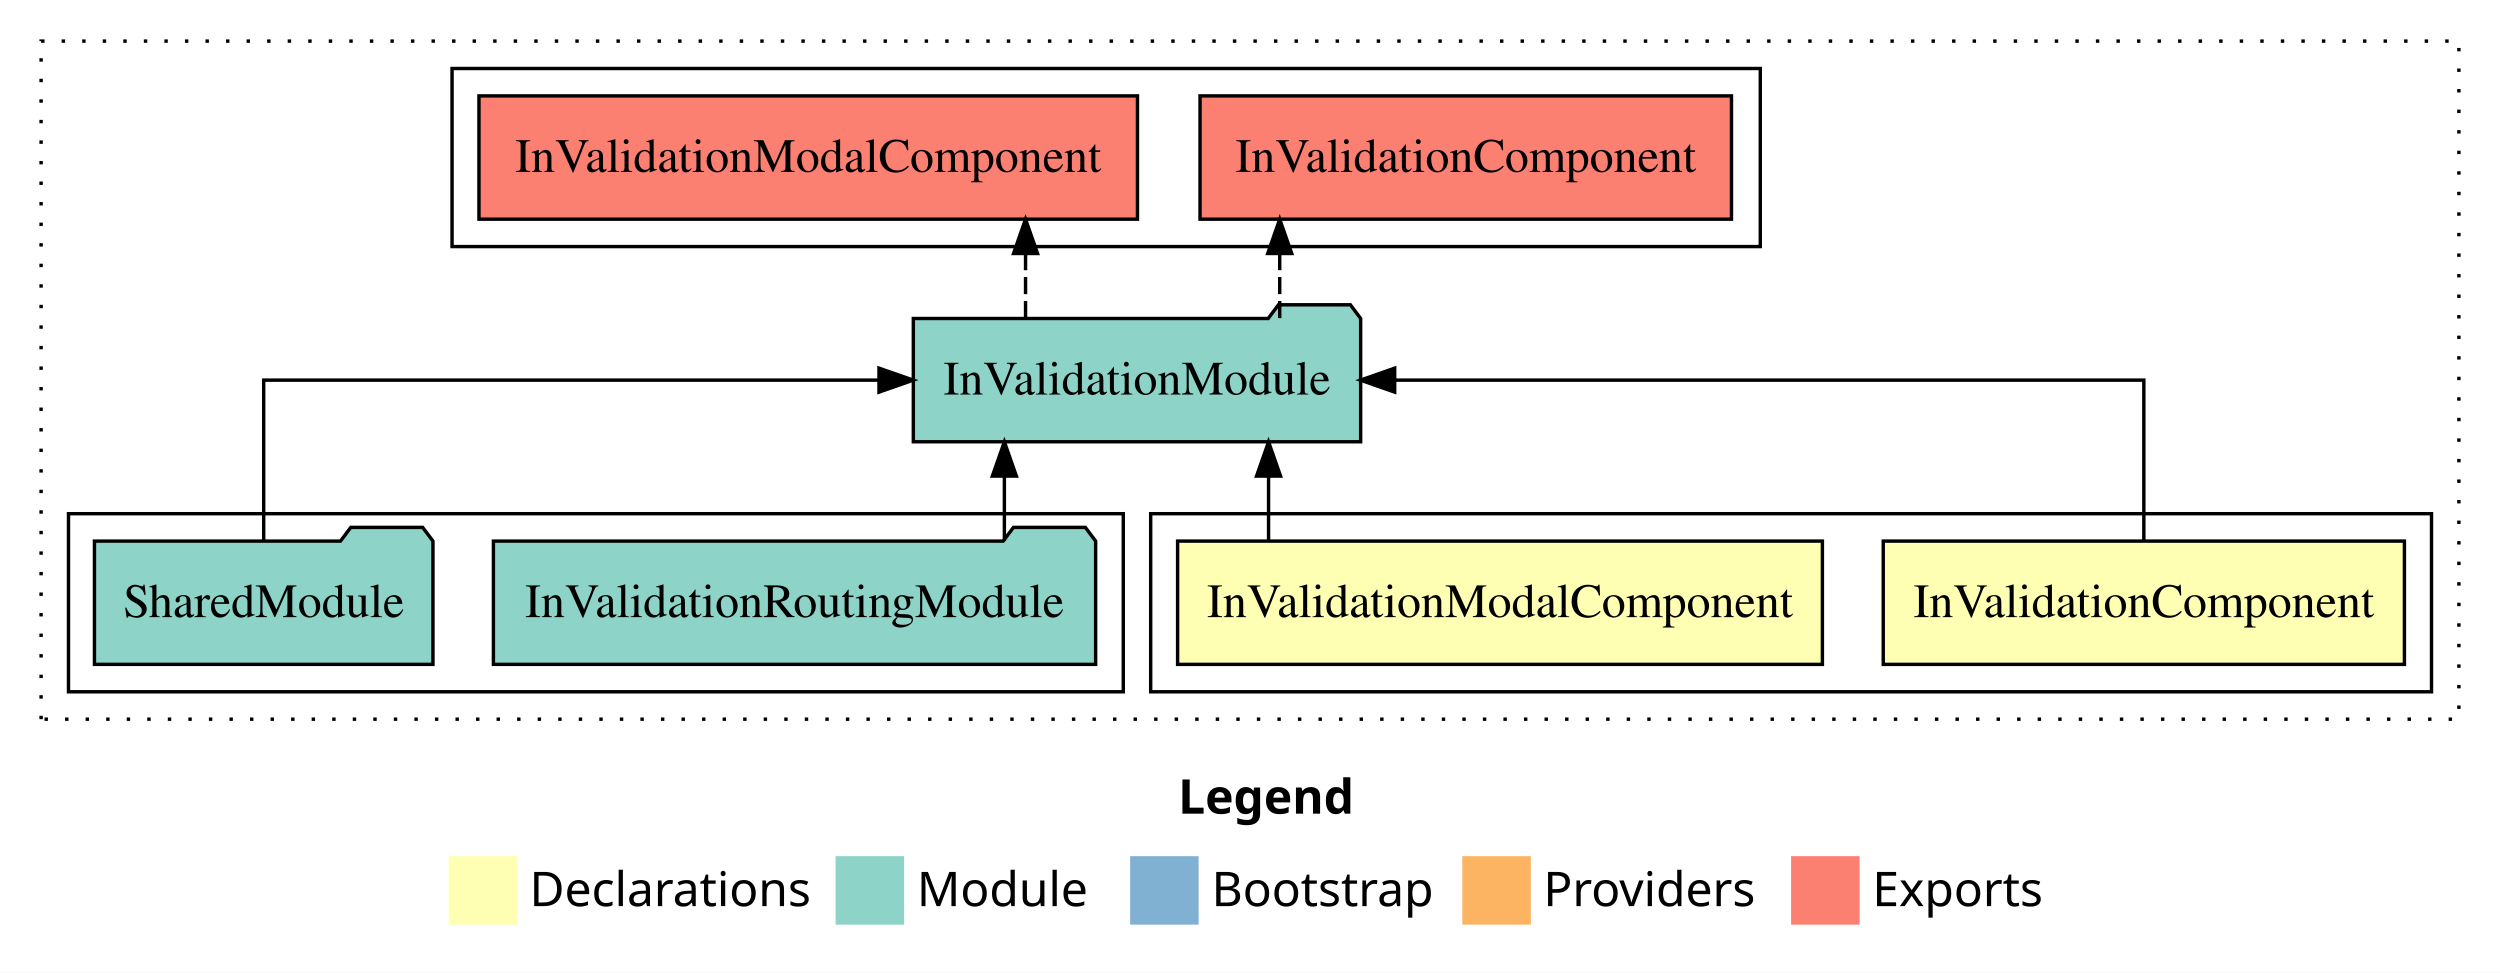
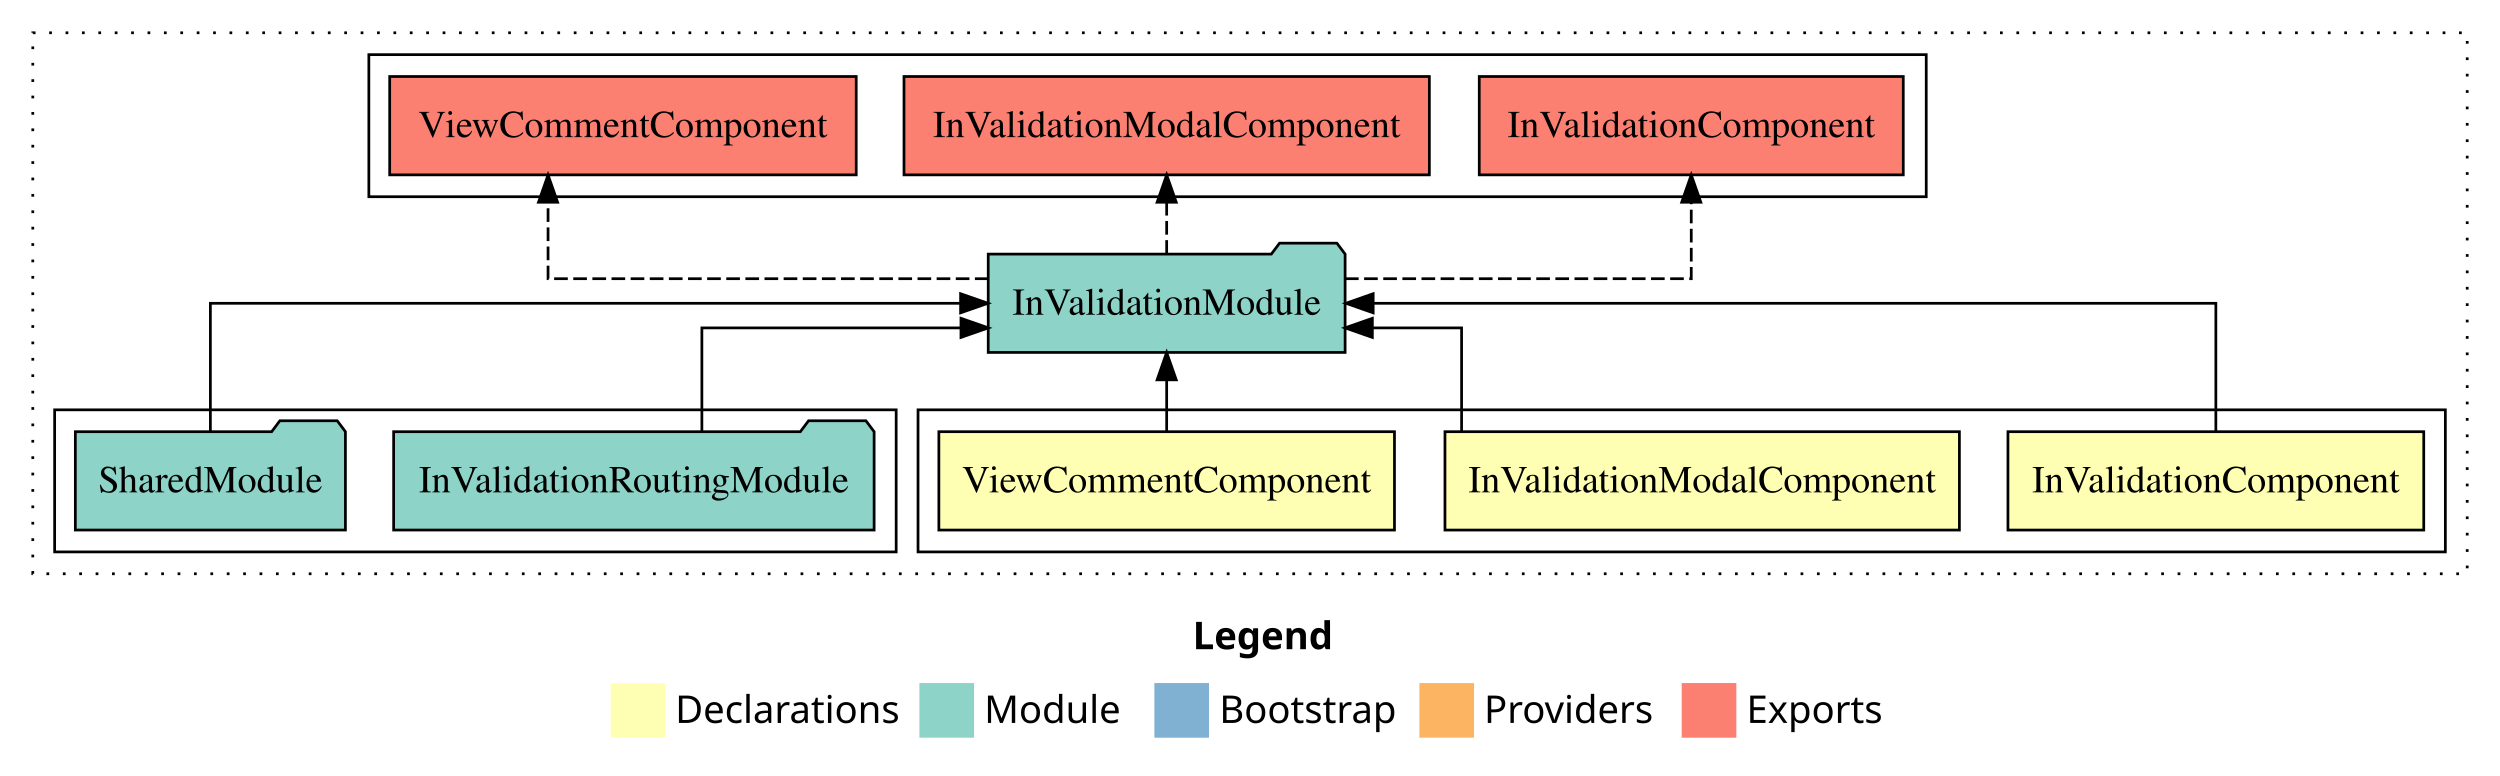
- <svg xmlns="http://www.w3.org/2000/svg" width="730pt" height="284pt" viewBox="0.00 0.00 730.00 284.00">
+ <svg xmlns="http://www.w3.org/2000/svg" width="915pt" height="284pt" viewBox="0.00 0.00 915.00 284.00">
  <g id="graph0" class="graph" transform="scale(1 1) rotate(0) translate(4 280)">
-     <polygon fill="#ffffff" stroke="transparent" points="-4,4 -4,-280 726,-280 726,4 -4,4" />
-     <text text-anchor="start" x="340.009" y="-42.4" font-family="sans-serif" font-weight="bold" font-size="14.00" fill="#000000">Legend</text>
-     <polygon fill="#ffffb3" stroke="transparent" points="127,-10 127,-30 147,-30 147,-10 127,-10" />
-     <text text-anchor="start" x="150.629" y="-15.4" font-family="sans-serif" font-size="14.00" fill="#000000">  Declarations</text>
-     <polygon fill="#8dd3c7" stroke="transparent" points="240,-10 240,-30 260,-30 260,-10 240,-10" />
-     <text text-anchor="start" x="263.725" y="-15.4" font-family="sans-serif" font-size="14.00" fill="#000000">  Module</text>
-     <polygon fill="#80b1d3" stroke="transparent" points="326,-10 326,-30 346,-30 346,-10 326,-10" />
-     <text text-anchor="start" x="349.781" y="-15.4" font-family="sans-serif" font-size="14.00" fill="#000000">  Bootstrap</text>
-     <polygon fill="#fdb462" stroke="transparent" points="423,-10 423,-30 443,-30 443,-10 423,-10" />
-     <text text-anchor="start" x="446.673" y="-15.4" font-family="sans-serif" font-size="14.00" fill="#000000">  Providers</text>
-     <polygon fill="#fb8072" stroke="transparent" points="519,-10 519,-30 539,-30 539,-10 519,-10" />
-     <text text-anchor="start" x="542.726" y="-15.4" font-family="sans-serif" font-size="14.00" fill="#000000">  Exports</text>
+     <polygon fill="#ffffff" stroke="transparent" points="-4,4 -4,-280 911,-280 911,4 -4,4" />
+     <text text-anchor="start" x="432.509" y="-42.4" font-family="sans-serif" font-weight="bold" font-size="14.00" fill="#000000">Legend</text>
+     <polygon fill="#ffffb3" stroke="transparent" points="219.5,-10 219.5,-30 239.5,-30 239.5,-10 219.5,-10" />
+     <text text-anchor="start" x="243.129" y="-15.4" font-family="sans-serif" font-size="14.00" fill="#000000">  Declarations</text>
+     <polygon fill="#8dd3c7" stroke="transparent" points="332.5,-10 332.5,-30 352.5,-30 352.5,-10 332.5,-10" />
+     <text text-anchor="start" x="356.225" y="-15.4" font-family="sans-serif" font-size="14.00" fill="#000000">  Module</text>
+     <polygon fill="#80b1d3" stroke="transparent" points="418.5,-10 418.5,-30 438.5,-30 438.5,-10 418.5,-10" />
+     <text text-anchor="start" x="442.281" y="-15.4" font-family="sans-serif" font-size="14.00" fill="#000000">  Bootstrap</text>
+     <polygon fill="#fdb462" stroke="transparent" points="515.5,-10 515.5,-30 535.5,-30 535.5,-10 515.5,-10" />
+     <text text-anchor="start" x="539.173" y="-15.4" font-family="sans-serif" font-size="14.00" fill="#000000">  Providers</text>
+     <polygon fill="#fb8072" stroke="transparent" points="611.5,-10 611.5,-30 631.5,-30 631.5,-10 611.5,-10" />
+     <text text-anchor="start" x="635.226" y="-15.4" font-family="sans-serif" font-size="14.00" fill="#000000">  Exports</text>
    <g id="clust1" class="cluster">
-       <polygon fill="none" stroke="#000000" stroke-dasharray="1,5" points="8,-70 8,-268 714,-268 714,-70 8,-70" />
+       <polygon fill="none" stroke="#000000" stroke-dasharray="1,5" points="8,-70 8,-268 899,-268 899,-70 8,-70" />
    </g>
    <g id="clust2" class="cluster">
-       <polygon fill="none" stroke="#000000" points="332,-78 332,-130 706,-130 706,-78 332,-78" />
+       <polygon fill="none" stroke="#000000" points="332,-78 332,-130 891,-130 891,-78 332,-78" />
    </g>
-     <g id="clust5" class="cluster">
+     <g id="clust6" class="cluster">
      <polygon fill="none" stroke="#000000" points="16,-78 16,-130 324,-130 324,-78 16,-78" />
    </g>
-     <g id="clust6" class="cluster">
-       <polygon fill="none" stroke="#000000" points="128,-208 128,-260 510,-260 510,-208 128,-208" />
+     <g id="clust7" class="cluster">
+       <polygon fill="none" stroke="#000000" points="131,-208 131,-260 701,-260 701,-208 131,-208" />
    </g>
    <g id="node1" class="node">
-       <polygon fill="#ffffb3" stroke="#000000" points="698.091,-122 545.909,-122 545.909,-86 698.091,-86 698.091,-122" />
-       <text text-anchor="middle" x="622" y="-99.8" font-family="Times,serif" font-size="14.00" fill="#000000">InValidationComponent</text>
+       <polygon fill="#ffffb3" stroke="#000000" points="883.091,-122 730.909,-122 730.909,-86 883.091,-86 883.091,-122" />
+       <text text-anchor="middle" x="807" y="-99.8" font-family="Times,serif" font-size="14.00" fill="#000000">InValidationComponent</text>
+     </g>
+     <g id="node4" class="node">
+       <polygon fill="#8dd3c7" stroke="#000000" points="488.309,-187 485.309,-191 464.309,-191 461.309,-187 357.691,-187 357.691,-151 488.309,-151 488.309,-187" />
+       <text text-anchor="middle" x="423" y="-164.8" font-family="Times,serif" font-size="14.00" fill="#000000">InValidationModule</text>
+     </g>
+     <g id="edge1" class="edge">
+       <path fill="none" stroke="#000000" d="M807,-122.106C807,-141.339 807,-169 807,-169 807,-169 498.576,-169 498.576,-169" />
+       <polygon fill="#000000" stroke="#000000" points="498.576,-165.5 488.576,-169 498.576,-172.5 498.576,-165.5" />
+     </g>
+     <g id="node2" class="node">
+       <polygon fill="#ffffb3" stroke="#000000" points="713.141,-122 524.859,-122 524.859,-86 713.141,-86 713.141,-122" />
+       <text text-anchor="middle" x="619" y="-99.8" font-family="Times,serif" font-size="14.00" fill="#000000">InValidationModalComponent</text>
+     </g>
+     <g id="edge2" class="edge">
+       <path fill="none" stroke="#000000" d="M530.942,-122.027C530.942,-138.398 530.942,-160 530.942,-160 530.942,-160 498.28,-160 498.28,-160" />
+       <polygon fill="#000000" stroke="#000000" points="498.281,-156.5 488.28,-160 498.28,-163.5 498.281,-156.5" />
    </g>
    <g id="node3" class="node">
-       <polygon fill="#8dd3c7" stroke="#000000" points="393.309,-187 390.309,-191 369.309,-191 366.309,-187 262.691,-187 262.691,-151 393.309,-151 393.309,-187" />
-       <text text-anchor="middle" x="328" y="-164.8" font-family="Times,serif" font-size="14.00" fill="#000000">InValidationModule</text>
+       <polygon fill="#ffffb3" stroke="#000000" points="506.374,-122 339.626,-122 339.626,-86 506.374,-86 506.374,-122" />
+       <text text-anchor="middle" x="423" y="-99.8" font-family="Times,serif" font-size="14.00" fill="#000000">ViewCommentComponent</text>
    </g>
-     <g id="edge1" class="edge">
-       <path fill="none" stroke="#000000" d="M622,-122.106C622,-141.339 622,-169 622,-169 622,-169 403.248,-169 403.248,-169" />
-       <polygon fill="#000000" stroke="#000000" points="403.248,-165.5 393.248,-169 403.248,-172.5 403.248,-165.5" />
-     </g>
-     <g id="node2" class="node">
-       <polygon fill="#ffffb3" stroke="#000000" points="528.141,-122 339.859,-122 339.859,-86 528.141,-86 528.141,-122" />
-       <text text-anchor="middle" x="434" y="-99.8" font-family="Times,serif" font-size="14.00" fill="#000000">InValidationModalComponent</text>
-     </g>
-     <g id="edge2" class="edge">
-       <path fill="none" stroke="#000000" d="M366.417,-122.106C366.417,-122.106 366.417,-140.991 366.417,-140.991" />
-       <polygon fill="#000000" stroke="#000000" points="362.917,-140.991 366.417,-150.991 369.917,-140.991 362.917,-140.991" />
-     </g>
-     <g id="node6" class="node">
-       <polygon fill="#fb8072" stroke="#000000" points="501.592,-252 346.408,-252 346.408,-216 501.592,-216 501.592,-252" />
-       <text text-anchor="middle" x="424" y="-229.8" font-family="Times,serif" font-size="14.00" fill="#000000">InValidationComponent </text>
-     </g>
-     <g id="edge5" class="edge">
-       <path fill="none" stroke="#000000" stroke-dasharray="5,2" d="M369.679,-187.106C369.679,-187.106 369.679,-205.991 369.679,-205.991" />
-       <polygon fill="#000000" stroke="#000000" points="366.179,-205.991 369.679,-215.991 373.179,-205.991 366.179,-205.991" />
+     <g id="edge3" class="edge">
+       <path fill="none" stroke="#000000" d="M423,-122.106C423,-122.106 423,-140.991 423,-140.991" />
+       <polygon fill="#000000" stroke="#000000" points="419.5,-140.991 423,-150.991 426.5,-140.991 419.5,-140.991" />
    </g>
    <g id="node7" class="node">
-       <polygon fill="#fb8072" stroke="#000000" points="328.141,-252 135.859,-252 135.859,-216 328.141,-216 328.141,-252" />
-       <text text-anchor="middle" x="232" y="-229.8" font-family="Times,serif" font-size="14.00" fill="#000000">InValidationModalComponent </text>
+       <polygon fill="#fb8072" stroke="#000000" points="692.592,-252 537.408,-252 537.408,-216 692.592,-216 692.592,-252" />
+       <text text-anchor="middle" x="615" y="-229.8" font-family="Times,serif" font-size="14.00" fill="#000000">InValidationComponent </text>
    </g>
    <g id="edge6" class="edge">
-       <path fill="none" stroke="#000000" stroke-dasharray="5,2" d="M295.458,-187.106C295.458,-187.106 295.458,-205.991 295.458,-205.991" />
-       <polygon fill="#000000" stroke="#000000" points="291.958,-205.991 295.458,-215.991 298.958,-205.991 291.958,-205.991" />
+       <path fill="none" stroke="#000000" stroke-dasharray="5,2" d="M488.27,-178C543.932,-178 615,-178 615,-178 615,-178 615,-205.973 615,-205.973" />
+       <polygon fill="#000000" stroke="#000000" points="611.5,-205.973 615,-215.973 618.5,-205.973 611.5,-205.973" />
    </g>
-     <g id="node4" class="node">
+     <g id="node8" class="node">
+       <polygon fill="#fb8072" stroke="#000000" points="519.141,-252 326.859,-252 326.859,-216 519.141,-216 519.141,-252" />
+       <text text-anchor="middle" x="423" y="-229.8" font-family="Times,serif" font-size="14.00" fill="#000000">InValidationModalComponent </text>
+     </g>
+     <g id="edge7" class="edge">
+       <path fill="none" stroke="#000000" stroke-dasharray="5,2" d="M423,-187.106C423,-187.106 423,-205.991 423,-205.991" />
+       <polygon fill="#000000" stroke="#000000" points="419.5,-205.991 423,-215.991 426.5,-205.991 419.5,-205.991" />
+     </g>
+     <g id="node9" class="node">
+       <polygon fill="#fb8072" stroke="#000000" points="309.374,-252 138.626,-252 138.626,-216 309.374,-216 309.374,-252" />
+       <text text-anchor="middle" x="224" y="-229.8" font-family="Times,serif" font-size="14.00" fill="#000000">ViewCommentComponent </text>
+     </g>
+     <g id="edge8" class="edge">
+       <path fill="none" stroke="#000000" stroke-dasharray="5,2" d="M357.816,-178C290.929,-178 196.587,-178 196.587,-178 196.587,-178 196.587,-205.973 196.587,-205.973" />
+       <polygon fill="#000000" stroke="#000000" points="193.087,-205.973 196.587,-215.973 200.087,-205.973 193.087,-205.973" />
+     </g>
+     <g id="node5" class="node">
      <polygon fill="#8dd3c7" stroke="#000000" points="315.927,-122 312.927,-126 291.927,-126 288.927,-122 140.073,-122 140.073,-86 315.927,-86 315.927,-122" />
      <text text-anchor="middle" x="228" y="-99.8" font-family="Times,serif" font-size="14.00" fill="#000000">InValidationRoutingModule</text>
    </g>
-     <g id="edge3" class="edge">
-       <path fill="none" stroke="#000000" d="M289.279,-122.106C289.279,-122.106 289.279,-140.991 289.279,-140.991" />
-       <polygon fill="#000000" stroke="#000000" points="285.779,-140.991 289.279,-150.991 292.779,-140.991 285.779,-140.991" />
+     <g id="edge4" class="edge">
+       <path fill="none" stroke="#000000" d="M252.887,-122.027C252.887,-138.398 252.887,-160 252.887,-160 252.887,-160 347.716,-160 347.716,-160" />
+       <polygon fill="#000000" stroke="#000000" points="347.716,-163.5 357.716,-160 347.716,-156.5 347.716,-163.5" />
    </g>
-     <g id="node5" class="node">
+     <g id="node6" class="node">
      <polygon fill="#8dd3c7" stroke="#000000" points="122.423,-122 119.423,-126 98.423,-126 95.423,-122 23.577,-122 23.577,-86 122.423,-86 122.423,-122" />
      <text text-anchor="middle" x="73" y="-99.8" font-family="Times,serif" font-size="14.00" fill="#000000">SharedModule</text>
    </g>
-     <g id="edge4" class="edge">
-       <path fill="none" stroke="#000000" d="M73,-122.106C73,-141.339 73,-169 73,-169 73,-169 252.662,-169 252.662,-169" />
-       <polygon fill="#000000" stroke="#000000" points="252.662,-172.5 262.662,-169 252.662,-165.5 252.662,-172.5" />
+     <g id="edge5" class="edge">
+       <path fill="none" stroke="#000000" d="M73,-122.106C73,-141.339 73,-169 73,-169 73,-169 347.578,-169 347.578,-169" />
+       <polygon fill="#000000" stroke="#000000" points="347.578,-172.5 357.578,-169 347.578,-165.5 347.578,-172.5" />
    </g>
  </g>
</svg>
